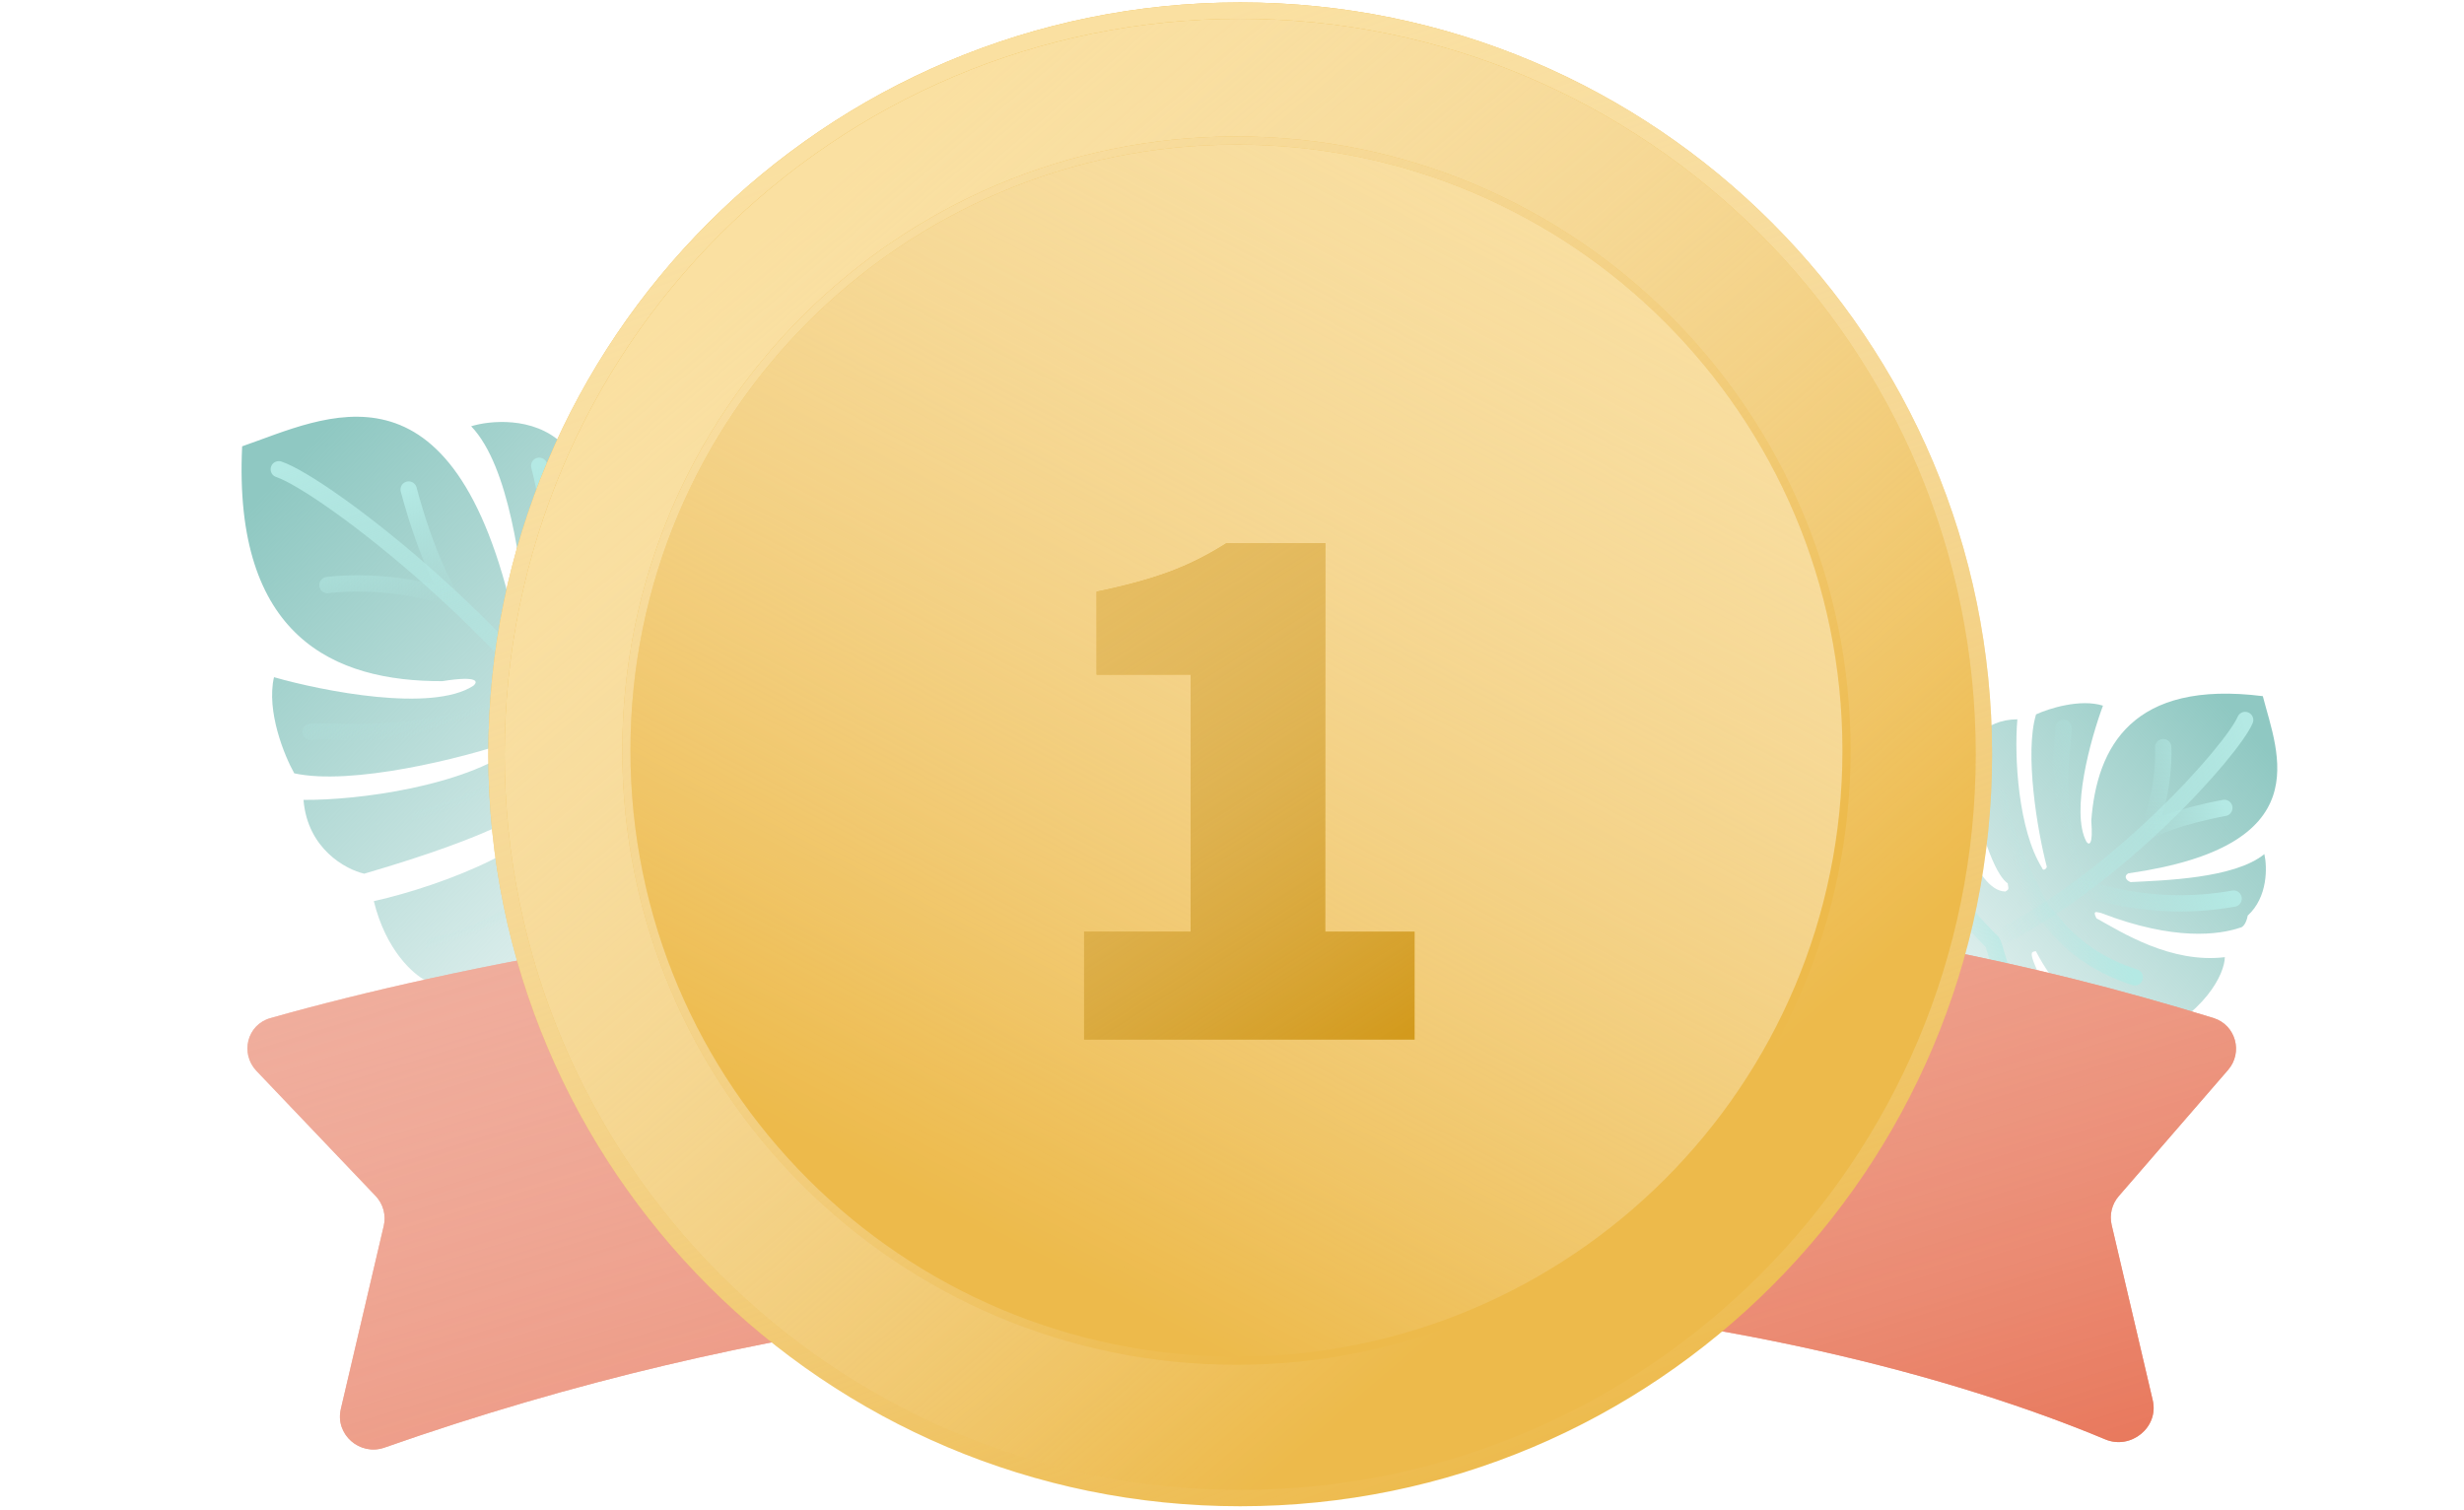
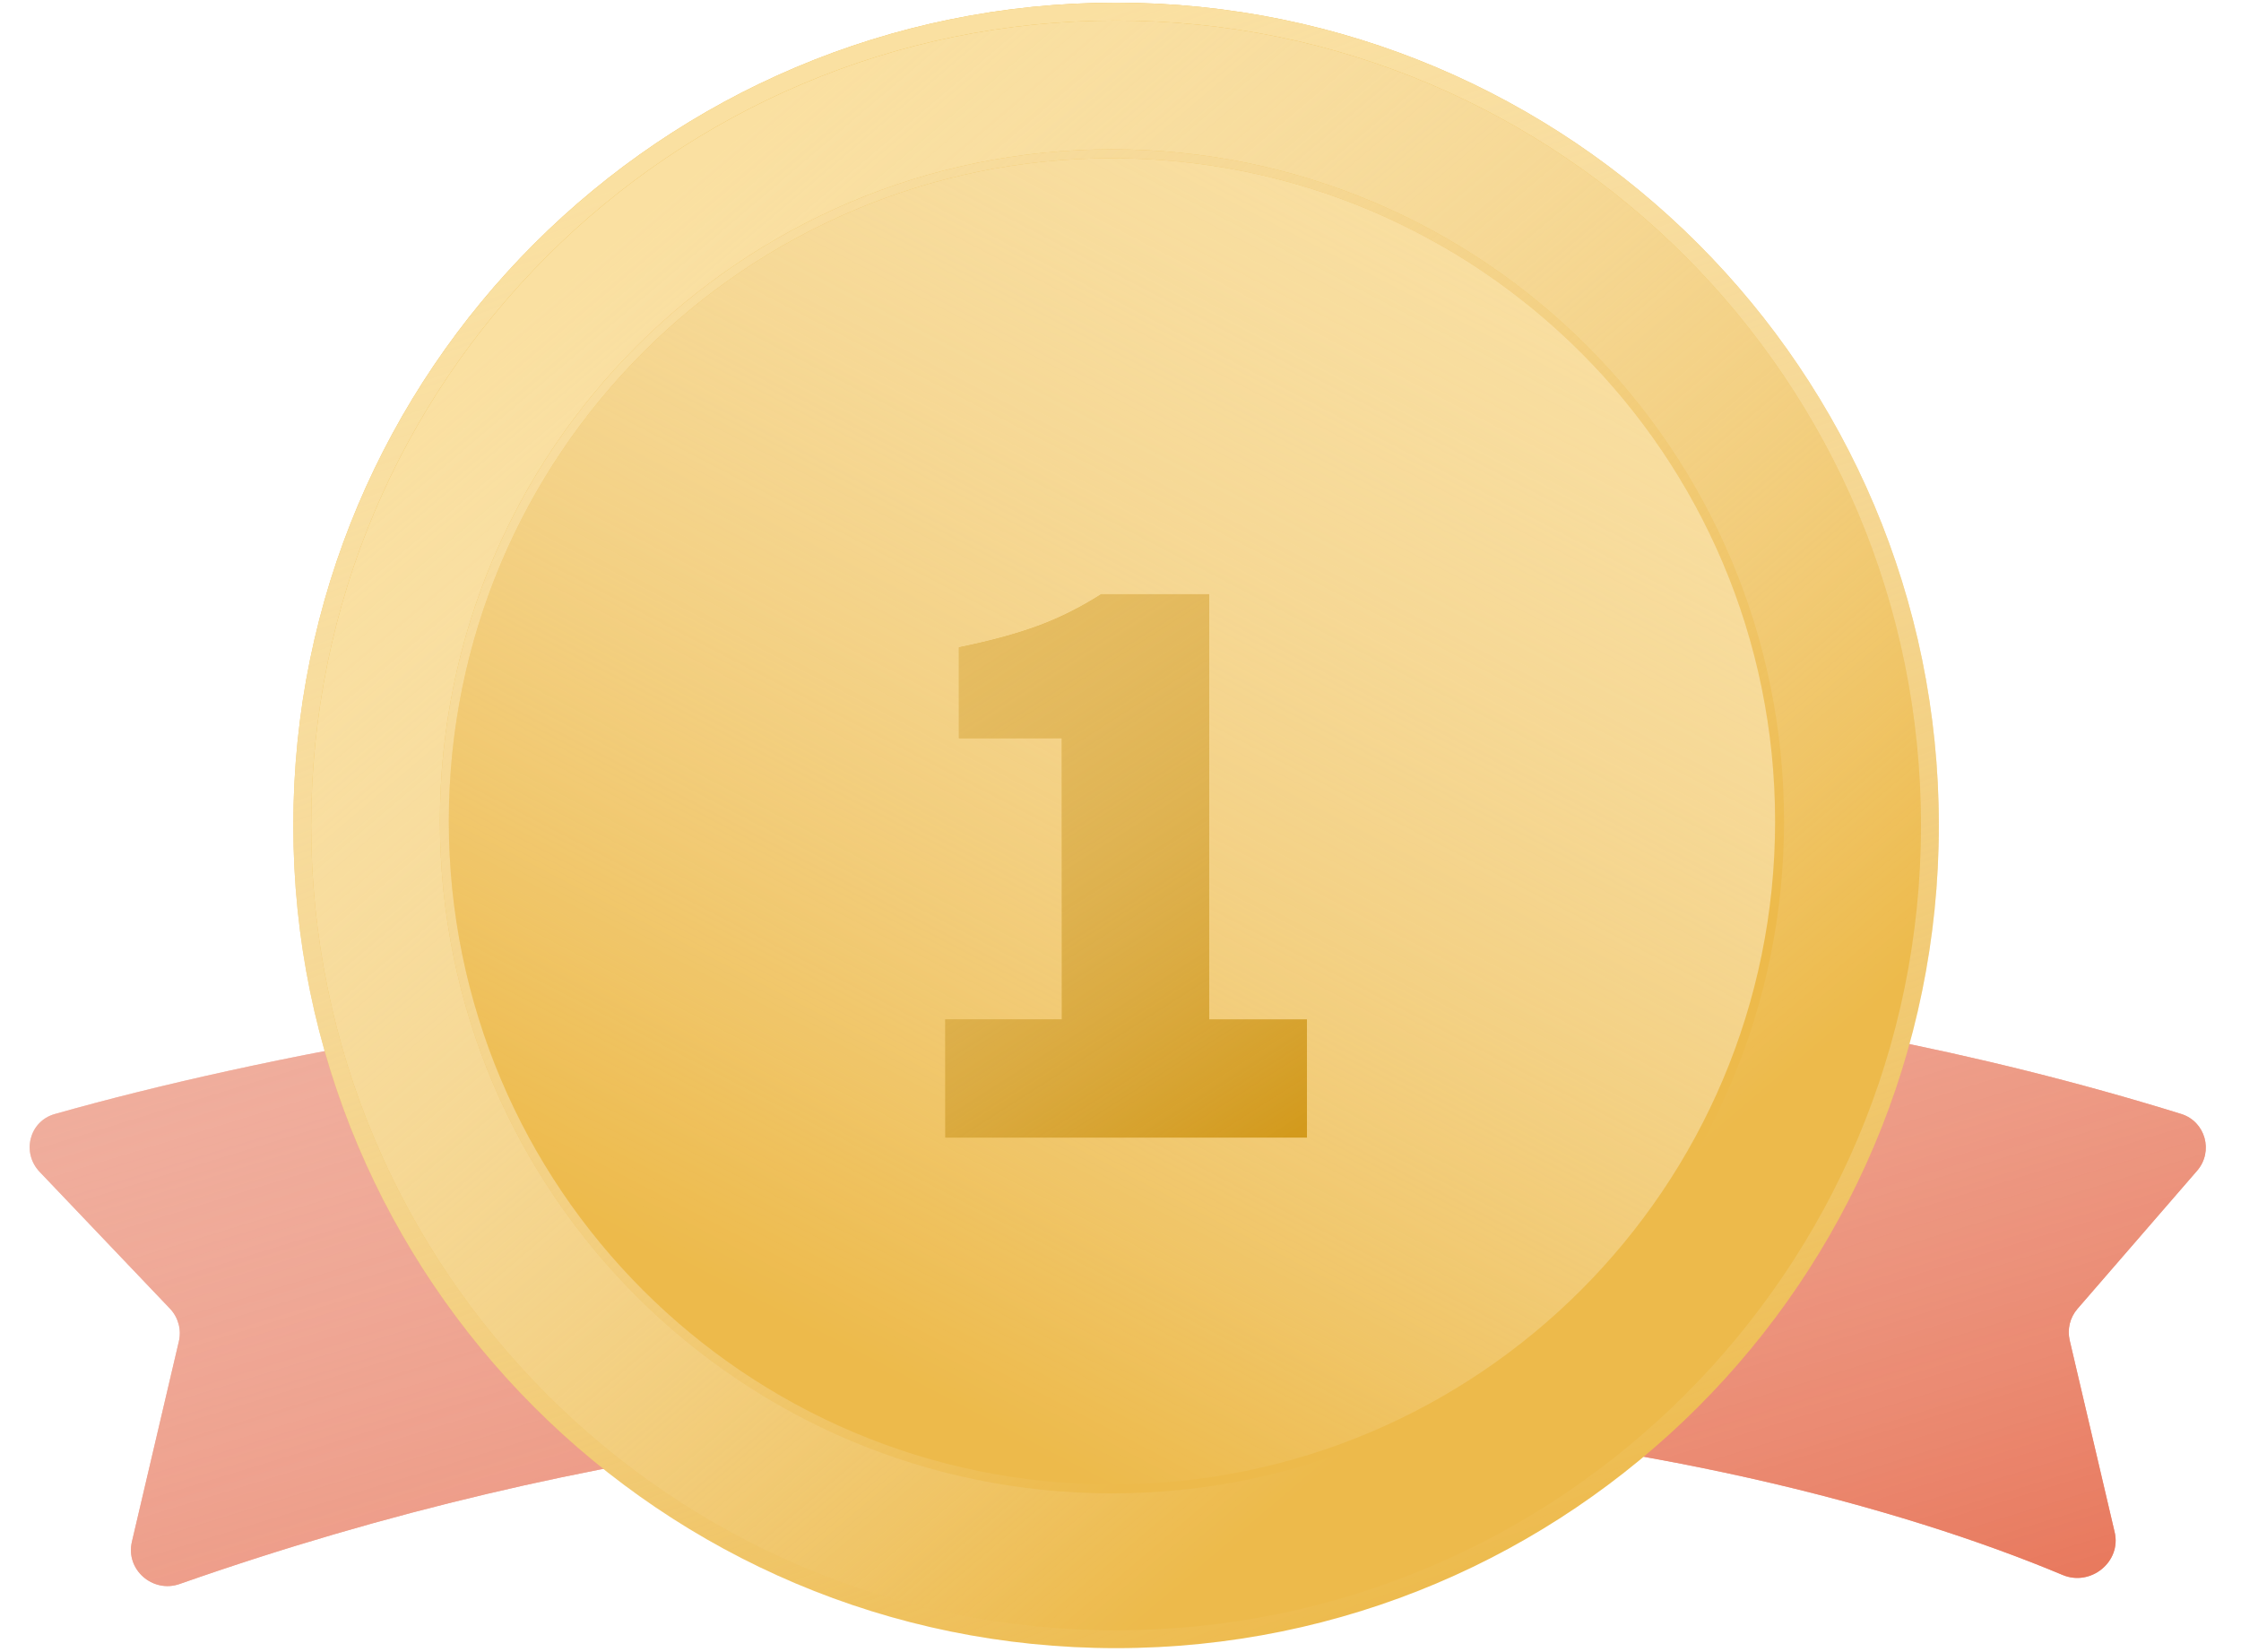
- <svg xmlns="http://www.w3.org/2000/svg" width="302" height="185" viewBox="0 0 302 185" fill="none">
-   <path d="M29.679 54.701C28.557 78.114 41.002 83.535 54.225 83.481C58.67 82.774 58.603 83.566 58.014 84.051C52.928 87.338 39.607 84.718 33.583 82.997C32.629 87.16 34.839 92.585 36.063 94.777C43.053 96.308 56.62 92.981 62.989 90.763C63.23 90.679 63.992 91.339 63.277 91.588C56.815 96.364 43.909 98.094 37.199 98.034C37.683 104.021 42.364 106.56 44.644 107.08C61.067 102.269 65.527 99.193 66.503 97.476C67.404 97.321 67.509 97.029 67.991 97.789C68.314 103.215 54.238 108.559 45.819 110.447C47.293 116.478 50.689 119.448 52.203 120.178C63.149 123.409 75.561 110.457 80.399 103.576C93.811 103.052 101.09 94.628 103.053 90.481C102.045 82.902 97.601 78.799 95.504 77.694C94.291 80.576 88.889 85.852 86.34 88.129C77.843 93.545 78.45 92.305 78.18 91.531C89.275 84.603 91.986 75.372 93.471 71.867C86.922 60.26 79.514 57.678 76.629 57.839C78.527 67.389 73.615 76.541 71.488 81.215C69.968 82.163 70.457 81.06 70.478 80.481C74.5 67.013 72.708 59.133 71.156 55.494C70.956 54.717 69.569 54.401 68.9 54.34C65.333 50.995 59.979 51.547 57.748 52.241C62.526 57.231 63.818 69.824 64.582 75.641C64.348 76.496 63.575 76.984 63.057 76.173C55.549 42.539 39.756 51.234 29.679 54.701Z" fill="url(#paint0_linear)" />
-   <path d="M34.167 57.515C39.546 59.282 64.842 78.272 77.118 99.586" stroke="url(#paint1_linear)" stroke-width="2" stroke-linecap="round" />
-   <path d="M40.132 71.713C42.855 71.353 49.736 71.206 55.472 73.49C54.547 72.241 52.175 67.793 50.087 59.996" stroke="url(#paint2_linear)" stroke-width="2" stroke-linecap="round" />
-   <path d="M38.06 89.707C40.783 89.348 52.842 91.36 66.186 84.629C66.246 83.05 69.948 72.031 66.089 57.086" stroke="url(#paint3_linear)" stroke-width="2" stroke-linecap="round" />
-   <path d="M51.464 100.257C53.621 99.949 61.023 97.572 71.39 90.603C71.458 89.408 78.525 85.771 81.462 73.571" stroke="url(#paint4_linear)" stroke-width="2" stroke-linecap="round" />
-   <path d="M53.183 115.912C55.34 115.604 65.4 113.112 76.921 99.713C76.989 98.519 89.399 97.004 96.975 85.33" stroke="url(#paint5_linear)" stroke-width="2" stroke-linecap="round" />
-   <path d="M277.342 85.321C261.364 83.303 256.987 91.538 256.318 100.599C256.565 103.682 256.026 103.593 255.726 103.164C253.745 99.504 256.251 90.519 257.751 86.485C254.95 85.609 251.116 86.833 249.549 87.555C248.128 92.261 249.683 101.732 250.862 106.214C250.907 106.383 250.414 106.87 250.281 106.367C247.355 101.685 246.859 92.752 247.258 88.159C243.131 88.171 241.142 91.243 240.664 92.777C243.084 104.283 244.952 107.502 246.076 108.262C246.134 108.888 246.329 108.975 245.782 109.265C242.049 109.197 239.139 99.269 238.295 93.401C234.085 94.09 231.87 96.257 231.288 97.255C228.491 104.581 236.701 113.775 241.156 117.456C240.8 126.671 246.182 132.106 248.917 133.672C254.163 133.386 257.211 130.561 258.079 129.184C256.17 128.199 252.845 124.217 251.42 122.349C248.164 116.24 248.981 116.722 249.525 116.579C253.679 124.548 259.858 126.898 262.18 128.102C270.48 124.235 272.643 119.298 272.688 117.313C266.044 118.104 260.037 114.251 256.949 112.545C256.381 111.453 257.11 111.847 257.506 111.892C266.516 115.366 272.01 114.559 274.586 113.69C275.129 113.594 275.419 112.661 275.497 112.206C277.978 109.941 277.886 106.245 277.53 104.679C273.856 107.686 265.161 107.899 261.136 108.111C260.563 107.905 260.269 107.35 260.853 107.038C284.293 103.691 279.179 92.408 277.342 85.321Z" fill="url(#paint6_linear)" />
-   <path d="M275.176 88.241C273.678 91.831 259.32 108.145 244.065 115.417" stroke="url(#paint7_linear)" stroke-width="2" stroke-linecap="round" />
-   <path d="M265.132 91.571C265.233 93.456 264.967 98.176 263.096 101.984C264.001 101.417 267.175 100.03 272.627 99.016" stroke="url(#paint8_linear)" stroke-width="2" stroke-linecap="round" />
-   <path d="M252.915 89.193C253.016 91.078 250.994 99.231 254.892 108.731C255.971 108.856 263.321 111.98 273.764 110.134" stroke="url(#paint9_linear)" stroke-width="2" stroke-linecap="round" />
-   <path d="M244.972 97.809C245.068 99.303 246.301 104.501 250.522 111.974C251.337 112.084 253.451 117.119 261.651 119.782" stroke="url(#paint10_linear)" stroke-width="2" stroke-linecap="round" />
-   <path d="M234.158 98.153C234.254 99.647 235.425 106.672 243.988 115.278C244.802 115.389 245.178 123.97 252.77 129.783" stroke="url(#paint11_linear)" stroke-width="2" stroke-linecap="round" />
-   <path d="M271.299 124.771C180.05 96.466 78.736 111.877 33.127 124.783C30.276 125.59 29.397 129.114 31.441 131.259L46.035 146.575C46.966 147.552 47.341 148.933 47.033 150.247L41.773 172.692C41.043 175.806 44.103 178.478 47.12 177.419C140.458 144.652 221.704 161.187 258.032 176.411C261.168 177.725 264.626 174.928 263.85 171.618L258.814 150.129C258.521 148.88 258.845 147.567 259.685 146.597L273.083 131.13C274.95 128.975 274.022 125.616 271.299 124.771Z" fill="#EC9D89" />
-   <path d="M271.299 124.771C180.05 96.466 78.736 111.877 33.127 124.783C30.276 125.59 29.397 129.114 31.441 131.259L46.035 146.575C46.966 147.552 47.341 148.933 47.033 150.247L41.773 172.692C41.043 175.806 44.103 178.478 47.12 177.419C140.458 144.652 221.704 161.187 258.032 176.411C261.168 177.725 264.626 174.928 263.85 171.618L258.814 150.129C258.521 148.88 258.845 147.567 259.685 146.597L273.083 131.13C274.95 128.975 274.022 125.616 271.299 124.771Z" fill="url(#paint12_linear)" />
-   <circle cx="152.005" cy="92.452" r="91.153" fill="#EDBA4B" />
-   <circle cx="152.005" cy="92.452" r="91.153" fill="url(#paint13_linear)" />
-   <circle cx="152.005" cy="92.452" r="91.153" stroke="#EDBA4B" stroke-width="2" />
-   <circle cx="152.005" cy="92.452" r="91.153" stroke="url(#paint14_linear)" stroke-width="2" />
-   <circle cx="151.544" cy="91.996" r="74.774" fill="#EDBA4B" />
-   <circle cx="151.544" cy="91.996" r="74.774" fill="url(#paint15_linear)" />
-   <circle cx="151.544" cy="91.996" r="74.774" stroke="#EDBA4B" />
-   <circle cx="151.544" cy="91.996" r="74.774" stroke="url(#paint16_linear)" />
-   <path d="M132.871 127.422V114.174H145.927V82.686H134.407V72.51C137.863 71.806 140.807 71.006 143.239 70.11C145.671 69.214 148.039 68.03 150.343 66.558H162.439V114.174H173.383V127.422H132.871Z" fill="#D29818" />
-   <path d="M132.871 127.422V114.174H145.927V82.686H134.407V72.51C137.863 71.806 140.807 71.006 143.239 70.11C145.671 69.214 148.039 68.03 150.343 66.558H162.439V114.174H173.383V127.422H132.871Z" fill="url(#paint17_linear)" />
+ <svg xmlns="http://www.w3.org/2000/svg" width="251" height="185" viewBox="0 0 251 185" fill="none">
+   <path d="M244.299 124.771C153.05 96.466 51.736 111.877 6.127 124.783C3.276 125.59 2.397 129.114 4.441 131.259L19.035 146.575C19.966 147.552 20.341 148.933 20.033 150.247L14.773 172.692C14.043 175.806 17.103 178.478 20.12 177.419C113.458 144.652 194.704 161.187 231.032 176.411C234.168 177.725 237.626 174.928 236.85 171.618L231.814 150.129C231.521 148.88 231.845 147.567 232.685 146.597L246.083 131.13C247.95 128.975 247.022 125.616 244.299 124.771Z" fill="#EC9D89" />
+   <path d="M244.299 124.771C153.05 96.466 51.736 111.877 6.127 124.783C3.276 125.59 2.397 129.114 4.441 131.259L19.035 146.575C19.966 147.552 20.341 148.933 20.033 150.247L14.773 172.692C14.043 175.806 17.103 178.478 20.12 177.419C113.458 144.652 194.704 161.187 231.032 176.411C234.168 177.725 237.626 174.928 236.85 171.618L231.814 150.129C231.521 148.88 231.845 147.567 232.685 146.597L246.083 131.13C247.95 128.975 247.022 125.616 244.299 124.771Z" fill="url(#paint0_linear)" />
+   <circle cx="125.005" cy="92.452" r="91.153" fill="#EDBA4B" />
+   <circle cx="125.005" cy="92.452" r="91.153" fill="url(#paint1_linear)" />
+   <circle cx="125.005" cy="92.452" r="91.153" stroke="#EDBA4B" stroke-width="2" />
+   <circle cx="125.005" cy="92.452" r="91.153" stroke="url(#paint2_linear)" stroke-width="2" />
+   <circle cx="124.544" cy="91.996" r="74.774" fill="#EDBA4B" />
+   <circle cx="124.544" cy="91.996" r="74.774" fill="url(#paint3_linear)" />
+   <circle cx="124.544" cy="91.996" r="74.774" stroke="#EDBA4B" />
+   <circle cx="124.544" cy="91.996" r="74.774" stroke="url(#paint4_linear)" />
+   <path d="M105.871 127.422V114.174H118.927V82.686H107.407V72.51C110.863 71.806 113.807 71.006 116.239 70.11C118.671 69.214 121.039 68.03 123.343 66.558H135.439V114.174H146.383V127.422H105.871Z" fill="#D29818" />
+   <path d="M105.871 127.422V114.174H118.927V82.686H107.407V72.51C110.863 71.806 113.807 71.006 116.239 70.11C118.671 69.214 121.039 68.03 123.343 66.558H135.439V114.174H146.383V127.422H105.871Z" fill="url(#paint5_linear)" />
  <defs>
-     <linearGradient id="paint0_linear" x1="39.174" y1="53.041" x2="108.084" y2="117.511" gradientUnits="userSpaceOnUse">
-       <stop stop-color="#8FC8C2" />
-       <stop offset="1" stop-color="#8FC8C2" stop-opacity="0" />
-     </linearGradient>
-     <linearGradient id="paint1_linear" x1="46.9" y1="53.135" x2="64.385" y2="103.966" gradientUnits="userSpaceOnUse">
-       <stop stop-color="#B4E9E4" />
-       <stop offset="1" stop-color="#B4E9E4" stop-opacity="0" />
-     </linearGradient>
-     <linearGradient id="paint2_linear" x1="44.166" y1="62.033" x2="48.887" y2="75.756" gradientUnits="userSpaceOnUse">
-       <stop stop-color="#B4E9E4" />
-       <stop offset="1" stop-color="#B4E9E4" stop-opacity="0" />
-     </linearGradient>
-     <linearGradient id="paint3_linear" x1="48.54" y1="63.123" x2="57.161" y2="88.184" gradientUnits="userSpaceOnUse">
-       <stop stop-color="#B4E9E4" />
-       <stop offset="1" stop-color="#B4E9E4" stop-opacity="0" />
-     </linearGradient>
-     <linearGradient id="paint4_linear" x1="63.946" y1="79.597" x2="69.051" y2="94.437" gradientUnits="userSpaceOnUse">
-       <stop stop-color="#B4E9E4" />
-       <stop offset="1" stop-color="#B4E9E4" stop-opacity="0" />
-     </linearGradient>
-     <linearGradient id="paint5_linear" x1="72.692" y1="93.683" x2="77.544" y2="107.787" gradientUnits="userSpaceOnUse">
-       <stop stop-color="#B4E9E4" />
-       <stop offset="1" stop-color="#B4E9E4" stop-opacity="0" />
-     </linearGradient>
-     <linearGradient id="paint6_linear" x1="277.972" y1="91.913" x2="230.133" y2="135.676" gradientUnits="userSpaceOnUse">
-       <stop stop-color="#8FC8C2" />
-       <stop offset="1" stop-color="#8FC8C2" stop-opacity="0" />
-     </linearGradient>
-     <linearGradient id="paint7_linear" x1="277.497" y1="97.197" x2="241.744" y2="106.462" gradientUnits="userSpaceOnUse">
-       <stop stop-color="#B4E9E4" />
-       <stop offset="1" stop-color="#B4E9E4" stop-opacity="0" />
-     </linearGradient>
-     <linearGradient id="paint8_linear" x1="271.548" y1="94.851" x2="261.896" y2="97.353" gradientUnits="userSpaceOnUse">
-       <stop stop-color="#B4E9E4" />
-       <stop offset="1" stop-color="#B4E9E4" stop-opacity="0" />
-     </linearGradient>
-     <linearGradient id="paint9_linear" x1="270.566" y1="97.791" x2="252.939" y2="102.359" gradientUnits="userSpaceOnUse">
-       <stop stop-color="#B4E9E4" />
-       <stop offset="1" stop-color="#B4E9E4" stop-opacity="0" />
-     </linearGradient>
-     <linearGradient id="paint10_linear" x1="258.458" y1="107.462" x2="248.02" y2="110.167" gradientUnits="userSpaceOnUse">
-       <stop stop-color="#B4E9E4" />
-       <stop offset="1" stop-color="#B4E9E4" stop-opacity="0" />
-     </linearGradient>
-     <linearGradient id="paint11_linear" x1="248.344" y1="112.703" x2="238.424" y2="115.274" gradientUnits="userSpaceOnUse">
-       <stop stop-color="#B4E9E4" />
-       <stop offset="1" stop-color="#B4E9E4" stop-opacity="0" />
-     </linearGradient>
-     <linearGradient id="paint12_linear" x1="136.037" y1="215.11" x2="70.344" y2="1.606" gradientUnits="userSpaceOnUse">
+     <linearGradient id="paint0_linear" x1="109.037" y1="215.11" x2="43.344" y2="1.606" gradientUnits="userSpaceOnUse">
      <stop stop-color="#E8795D" />
      <stop offset="1" stop-color="white" stop-opacity="0" />
    </linearGradient>
-     <linearGradient id="paint13_linear" x1="50.728" y1="65.079" x2="152.005" y2="184.605" gradientUnits="userSpaceOnUse">
+     <linearGradient id="paint1_linear" x1="23.728" y1="65.079" x2="125.005" y2="184.605" gradientUnits="userSpaceOnUse">
      <stop stop-color="#FAE0A1" />
      <stop offset="1" stop-color="white" stop-opacity="0" />
    </linearGradient>
-     <linearGradient id="paint14_linear" x1="152.005" y1="0.298" x2="214.505" y2="170.919" gradientUnits="userSpaceOnUse">
+     <linearGradient id="paint2_linear" x1="125.005" y1="0.298" x2="187.505" y2="170.919" gradientUnits="userSpaceOnUse">
      <stop stop-color="#FAE0A1" />
      <stop offset="1" stop-color="white" stop-opacity="0" />
    </linearGradient>
-     <linearGradient id="paint15_linear" x1="228.642" y1="19.459" x2="151.544" y2="167.27" gradientUnits="userSpaceOnUse">
+     <linearGradient id="paint3_linear" x1="201.642" y1="19.459" x2="124.544" y2="167.27" gradientUnits="userSpaceOnUse">
      <stop stop-color="#FAE0A1" />
      <stop offset="1" stop-color="white" stop-opacity="0" />
    </linearGradient>
-     <linearGradient id="paint16_linear" x1="40.686" y1="39.532" x2="151.544" y2="167.27" gradientUnits="userSpaceOnUse">
+     <linearGradient id="paint4_linear" x1="13.686" y1="39.532" x2="124.544" y2="167.27" gradientUnits="userSpaceOnUse">
      <stop stop-color="#FAE0A1" />
      <stop offset="1" stop-color="white" stop-opacity="0" />
    </linearGradient>
-     <linearGradient id="paint17_linear" x1="114.637" y1="23.931" x2="179.31" y2="125.494" gradientUnits="userSpaceOnUse">
+     <linearGradient id="paint5_linear" x1="87.637" y1="23.931" x2="152.31" y2="125.494" gradientUnits="userSpaceOnUse">
      <stop stop-color="#EDBA4B" />
      <stop offset="1" stop-color="white" stop-opacity="0" />
    </linearGradient>
  </defs>
</svg>
